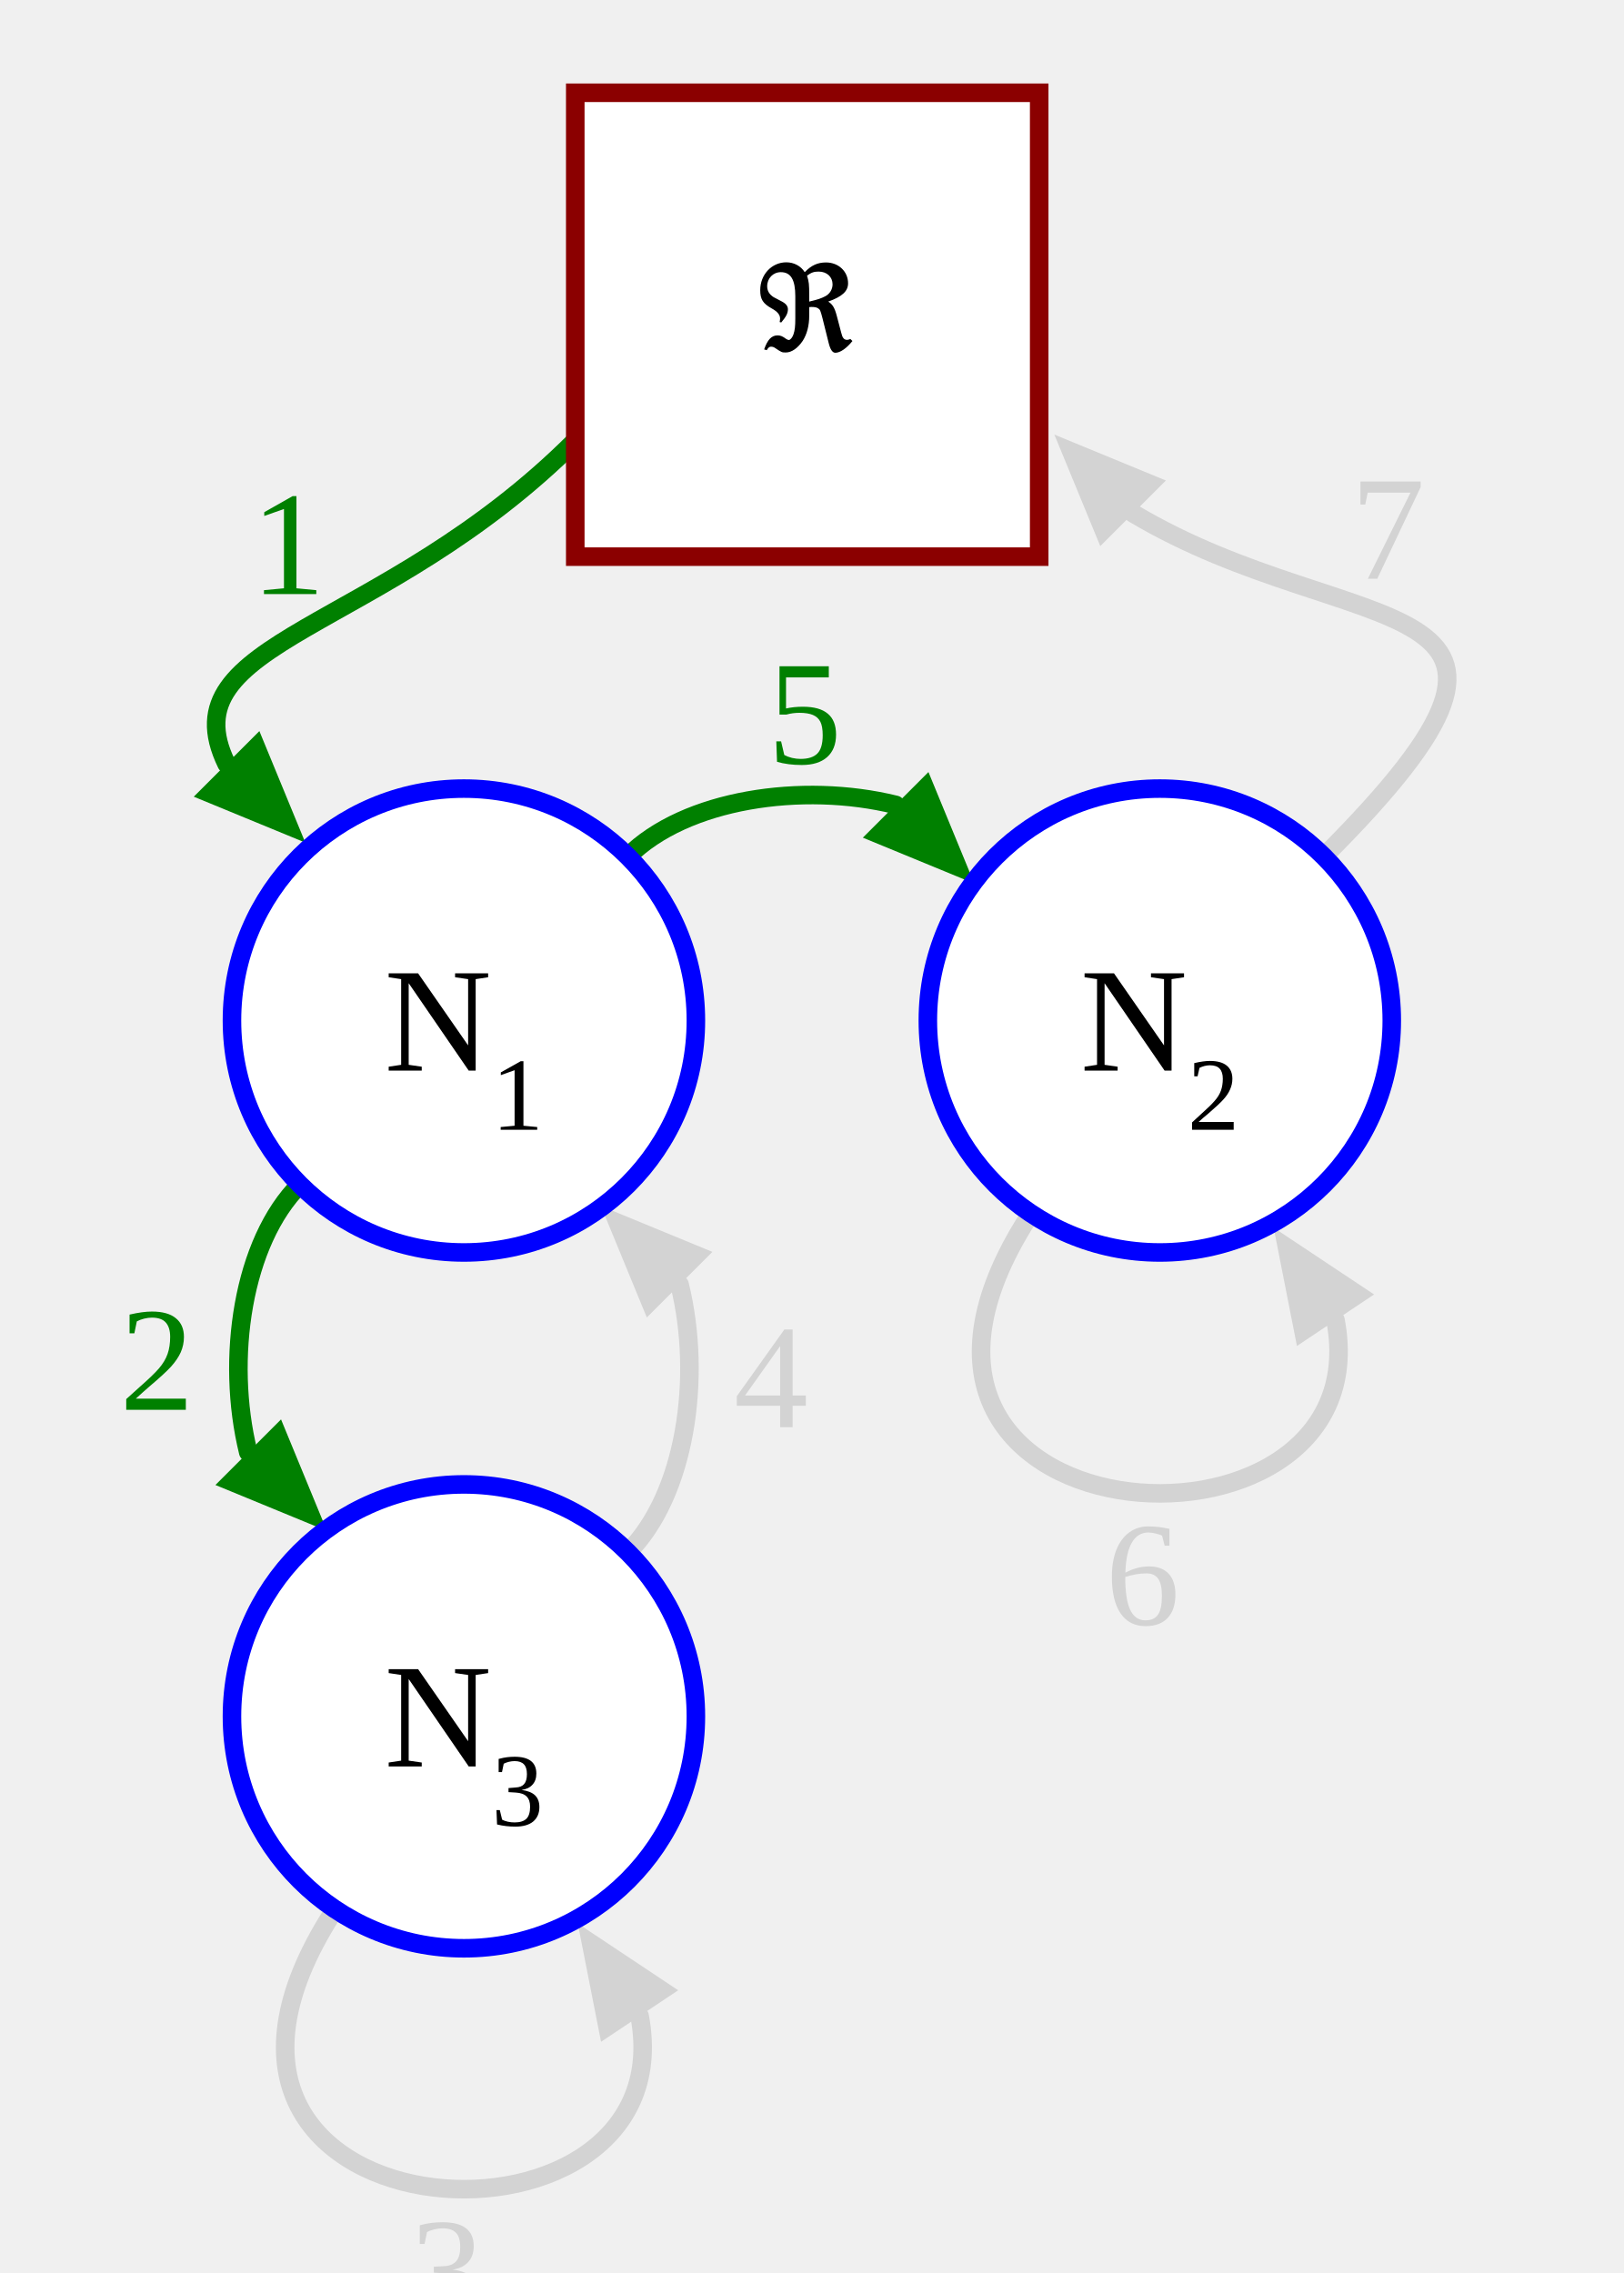
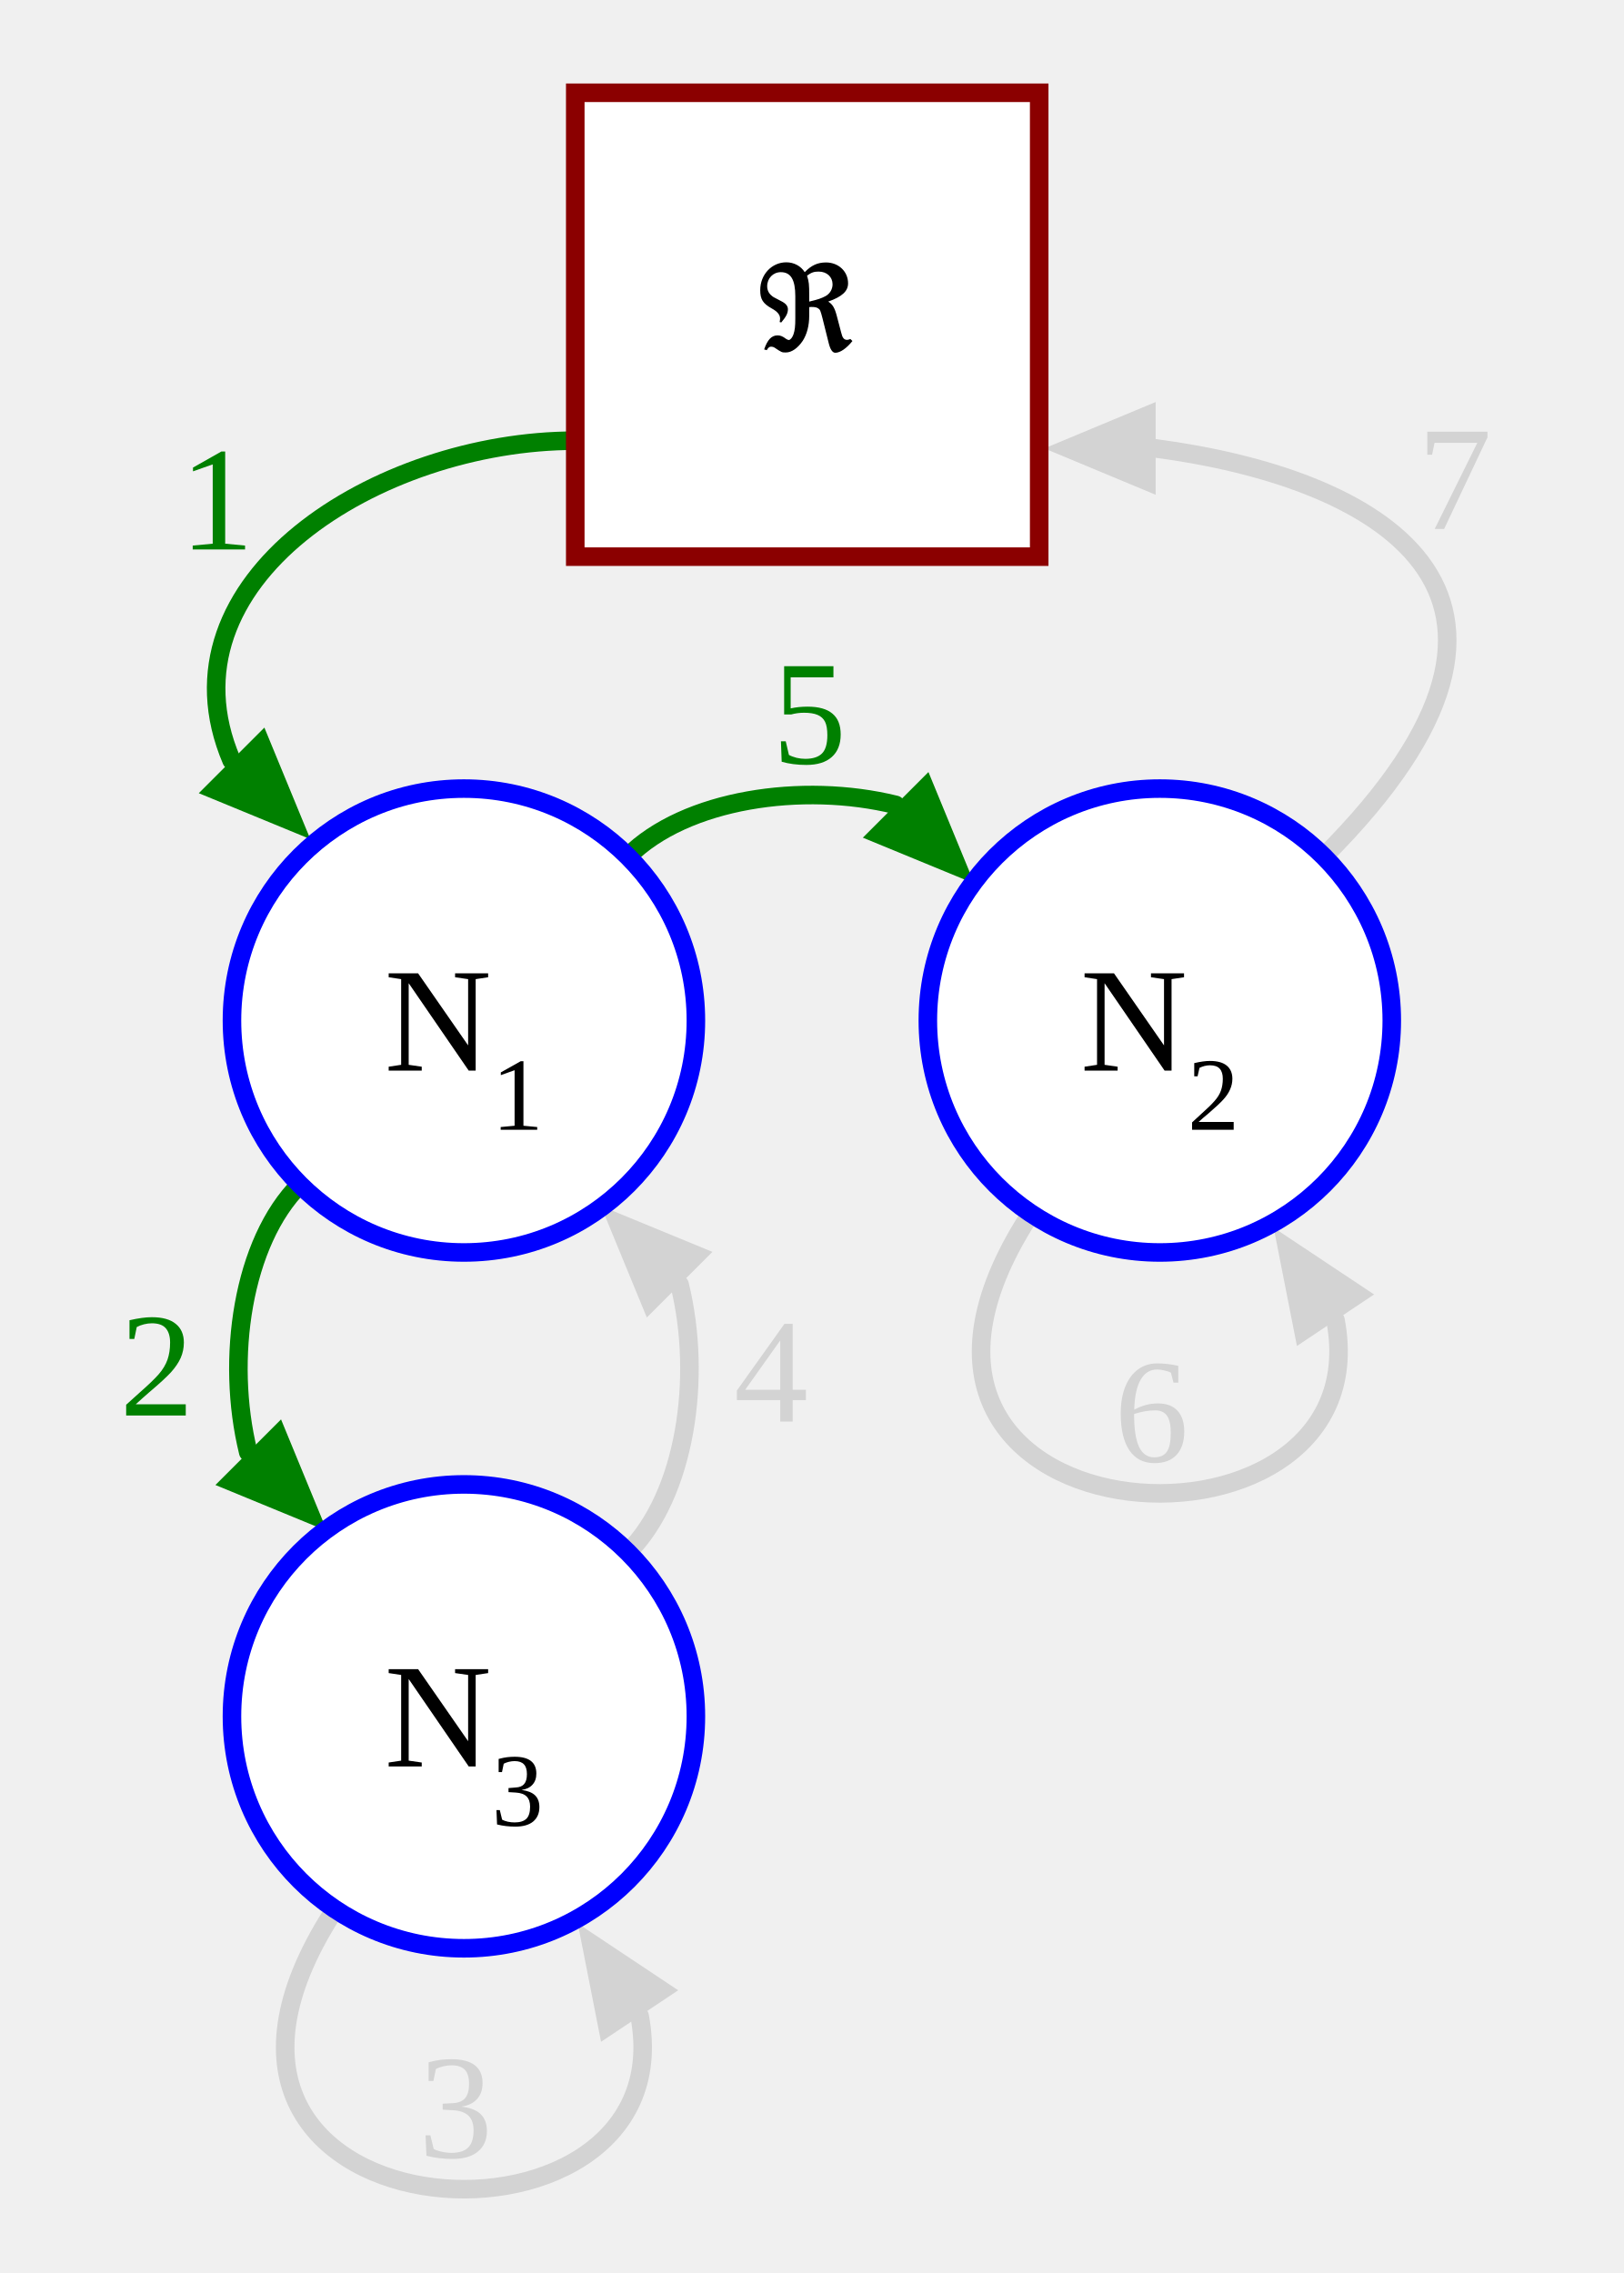
<svg xmlns="http://www.w3.org/2000/svg" width="175" height="245">
-   <path d="M 62 47.5 C41.203 68.297 17.865 68.907 24.419 82.338" fill="none" stroke="green" stroke-linecap="round" stroke-width="2" />
-   <polygon points="27.955 78.802, 32.905 90.823, 20.884 85.873" fill="green" stroke="none" />
+   <path d="M 62 47.5 C40.69 47.5 16.714 62.634 24.959 81.961" fill="none" stroke="green" stroke-linecap="round" stroke-width="2" />
+   <polygon points="28.494 78.425, 33.444 90.446, 21.423 85.496" fill="green" stroke="none" />
  <path d="M 32.322 127.678 C26.136 133.864 24.279 146.482 26.753 156.528" fill="none" stroke="green" stroke-linecap="round" stroke-width="2" />
  <polygon points="30.289 152.993, 35.238 165.013, 23.217 160.064" fill="green" stroke="none" />
  <path d="M 36.378 205.387 C12.113 241.703 74.292 245.674 68.936 217.302" fill="none" stroke="lightgrey" stroke-linecap="round" stroke-width="2" />
  <polygon points="64.779 220.08, 62.269 207.325, 73.093 214.525" fill="lightgrey" stroke="none" />
  <path d="M 67.678 167.322 C73.864 161.136 75.721 148.518 73.247 138.472" fill="none" stroke="lightgrey" stroke-linecap="round" stroke-width="2" />
  <polygon points="69.711 142.007, 64.762 129.987, 76.783 134.936" fill="lightgrey" stroke="none" />
  <path d="M 67.678 92.322 C73.864 86.136 86.482 84.279 96.528 86.753" fill="none" stroke="green" stroke-linecap="round" stroke-width="2" />
  <polygon points="100.064 83.217, 105.013 95.238, 92.993 90.289" fill="green" stroke="none" />
  <path d="M 111.378 130.387 C87.113 166.703 149.292 170.674 143.936 142.302" fill="none" stroke="lightgrey" stroke-linecap="round" stroke-width="2" />
  <polygon points="139.779 145.08, 137.269 132.325, 148.093 139.525" fill="lightgrey" stroke="none" />
-   <path d="M 142.678 92.322 C172.59 62.41 145.993 69.601 122.119 55.328" fill="none" stroke="lightgrey" stroke-linecap="round" stroke-width="2" />
-   <polygon points="118.584 58.863, 113.634 46.842, 125.655 51.792" fill="lightgrey" stroke="none" />
-   <text font-size="16" text-anchor="middle" x="31.044" y="58.638" dominant-baseline="central" fill="green">
+   <path d="M 142.678 92.322 C171.577 63.423 147.73 51.398 124.552 48.332" fill="none" stroke="lightgrey" stroke-linecap="round" stroke-width="2" />
+   <polygon points="124.552 53.332, 112.552 48.332, 124.552 43.332" fill="lightgrey" stroke="none" />
+   <text font-size="16" text-anchor="middle" x="23.365" y="53.828" dominant-baseline="central" fill="green">
1<tspan dy="8" font-size=".7em" />
  </text>
-   <text font-size="16" text-anchor="middle" x="16.902" y="146.564" dominant-baseline="central" fill="green">
+   <text font-size="16" text-anchor="middle" x="16.894" y="147.173" dominant-baseline="central" fill="green">
2<tspan dy="8" font-size=".7em" />
  </text>
-   <text font-size="16" text-anchor="middle" x="48.148" y="244.721" dominant-baseline="central" fill="lightgrey">
+   <text font-size="16" text-anchor="middle" x="49.1" y="227.153" dominant-baseline="central" fill="lightgrey">
3<tspan dy="8" font-size=".7em" />
  </text>
-   <text font-size="16" text-anchor="middle" x="83.098" y="148.436" dominant-baseline="central" fill="lightgrey">
+   <text font-size="16" text-anchor="middle" x="83.106" y="147.827" dominant-baseline="central" fill="lightgrey">
4<tspan dy="8" font-size=".7em" />
  </text>
-   <text font-size="16" text-anchor="middle" x="86.732" y="76.901" dominant-baseline="central" fill="green">
+   <text font-size="16" text-anchor="middle" x="87.232" y="76.894" dominant-baseline="central" fill="green">
5<tspan dy="8" font-size=".7em" />
  </text>
-   <text font-size="16" text-anchor="middle" x="123.148" y="169.721" dominant-baseline="central" fill="lightgrey">
+   <text font-size="16" text-anchor="middle" x="124.1" y="152.153" dominant-baseline="central" fill="lightgrey">
6<tspan dy="8" font-size=".7em" />
  </text>
-   <text font-size="16" text-anchor="middle" x="149.561" y="56.986" dominant-baseline="central" fill="lightgrey">
+   <text font-size="16" text-anchor="middle" x="156.767" y="51.619" dominant-baseline="central" fill="lightgrey">
7<tspan dy="8" font-size=".7em" />
  </text>
  <rect x="62" y="10" fill="white" width="50" height="50" stroke="darkred" stroke-width="2" />
  <circle cx="50" r="25" stroke="blue" stroke-width="2" cy="110" fill="white" />
  <circle cx="50" r="25" stroke="blue" stroke-width="2" cy="185" fill="white" />
  <circle cx="125" r="25" stroke="blue" stroke-width="2" cy="110" fill="white" />
  <text font-size="16" text-anchor="middle" x="87" y="35" dominant-baseline="central" fill="">
ℜ<tspan dy="8" font-size=".7em" />
  </text>
  <text font-size="16" text-anchor="middle" x="50" y="110" dominant-baseline="central" fill="">
N<tspan dy="8" font-size=".7em">1</tspan>
  </text>
  <text font-size="16" text-anchor="middle" x="50" y="185" dominant-baseline="central" fill="">
N<tspan dy="8" font-size=".7em">3</tspan>
  </text>
  <text font-size="16" text-anchor="middle" x="125" y="110" dominant-baseline="central" fill="">
N<tspan dy="8" font-size=".7em">2</tspan>
  </text>
</svg>
